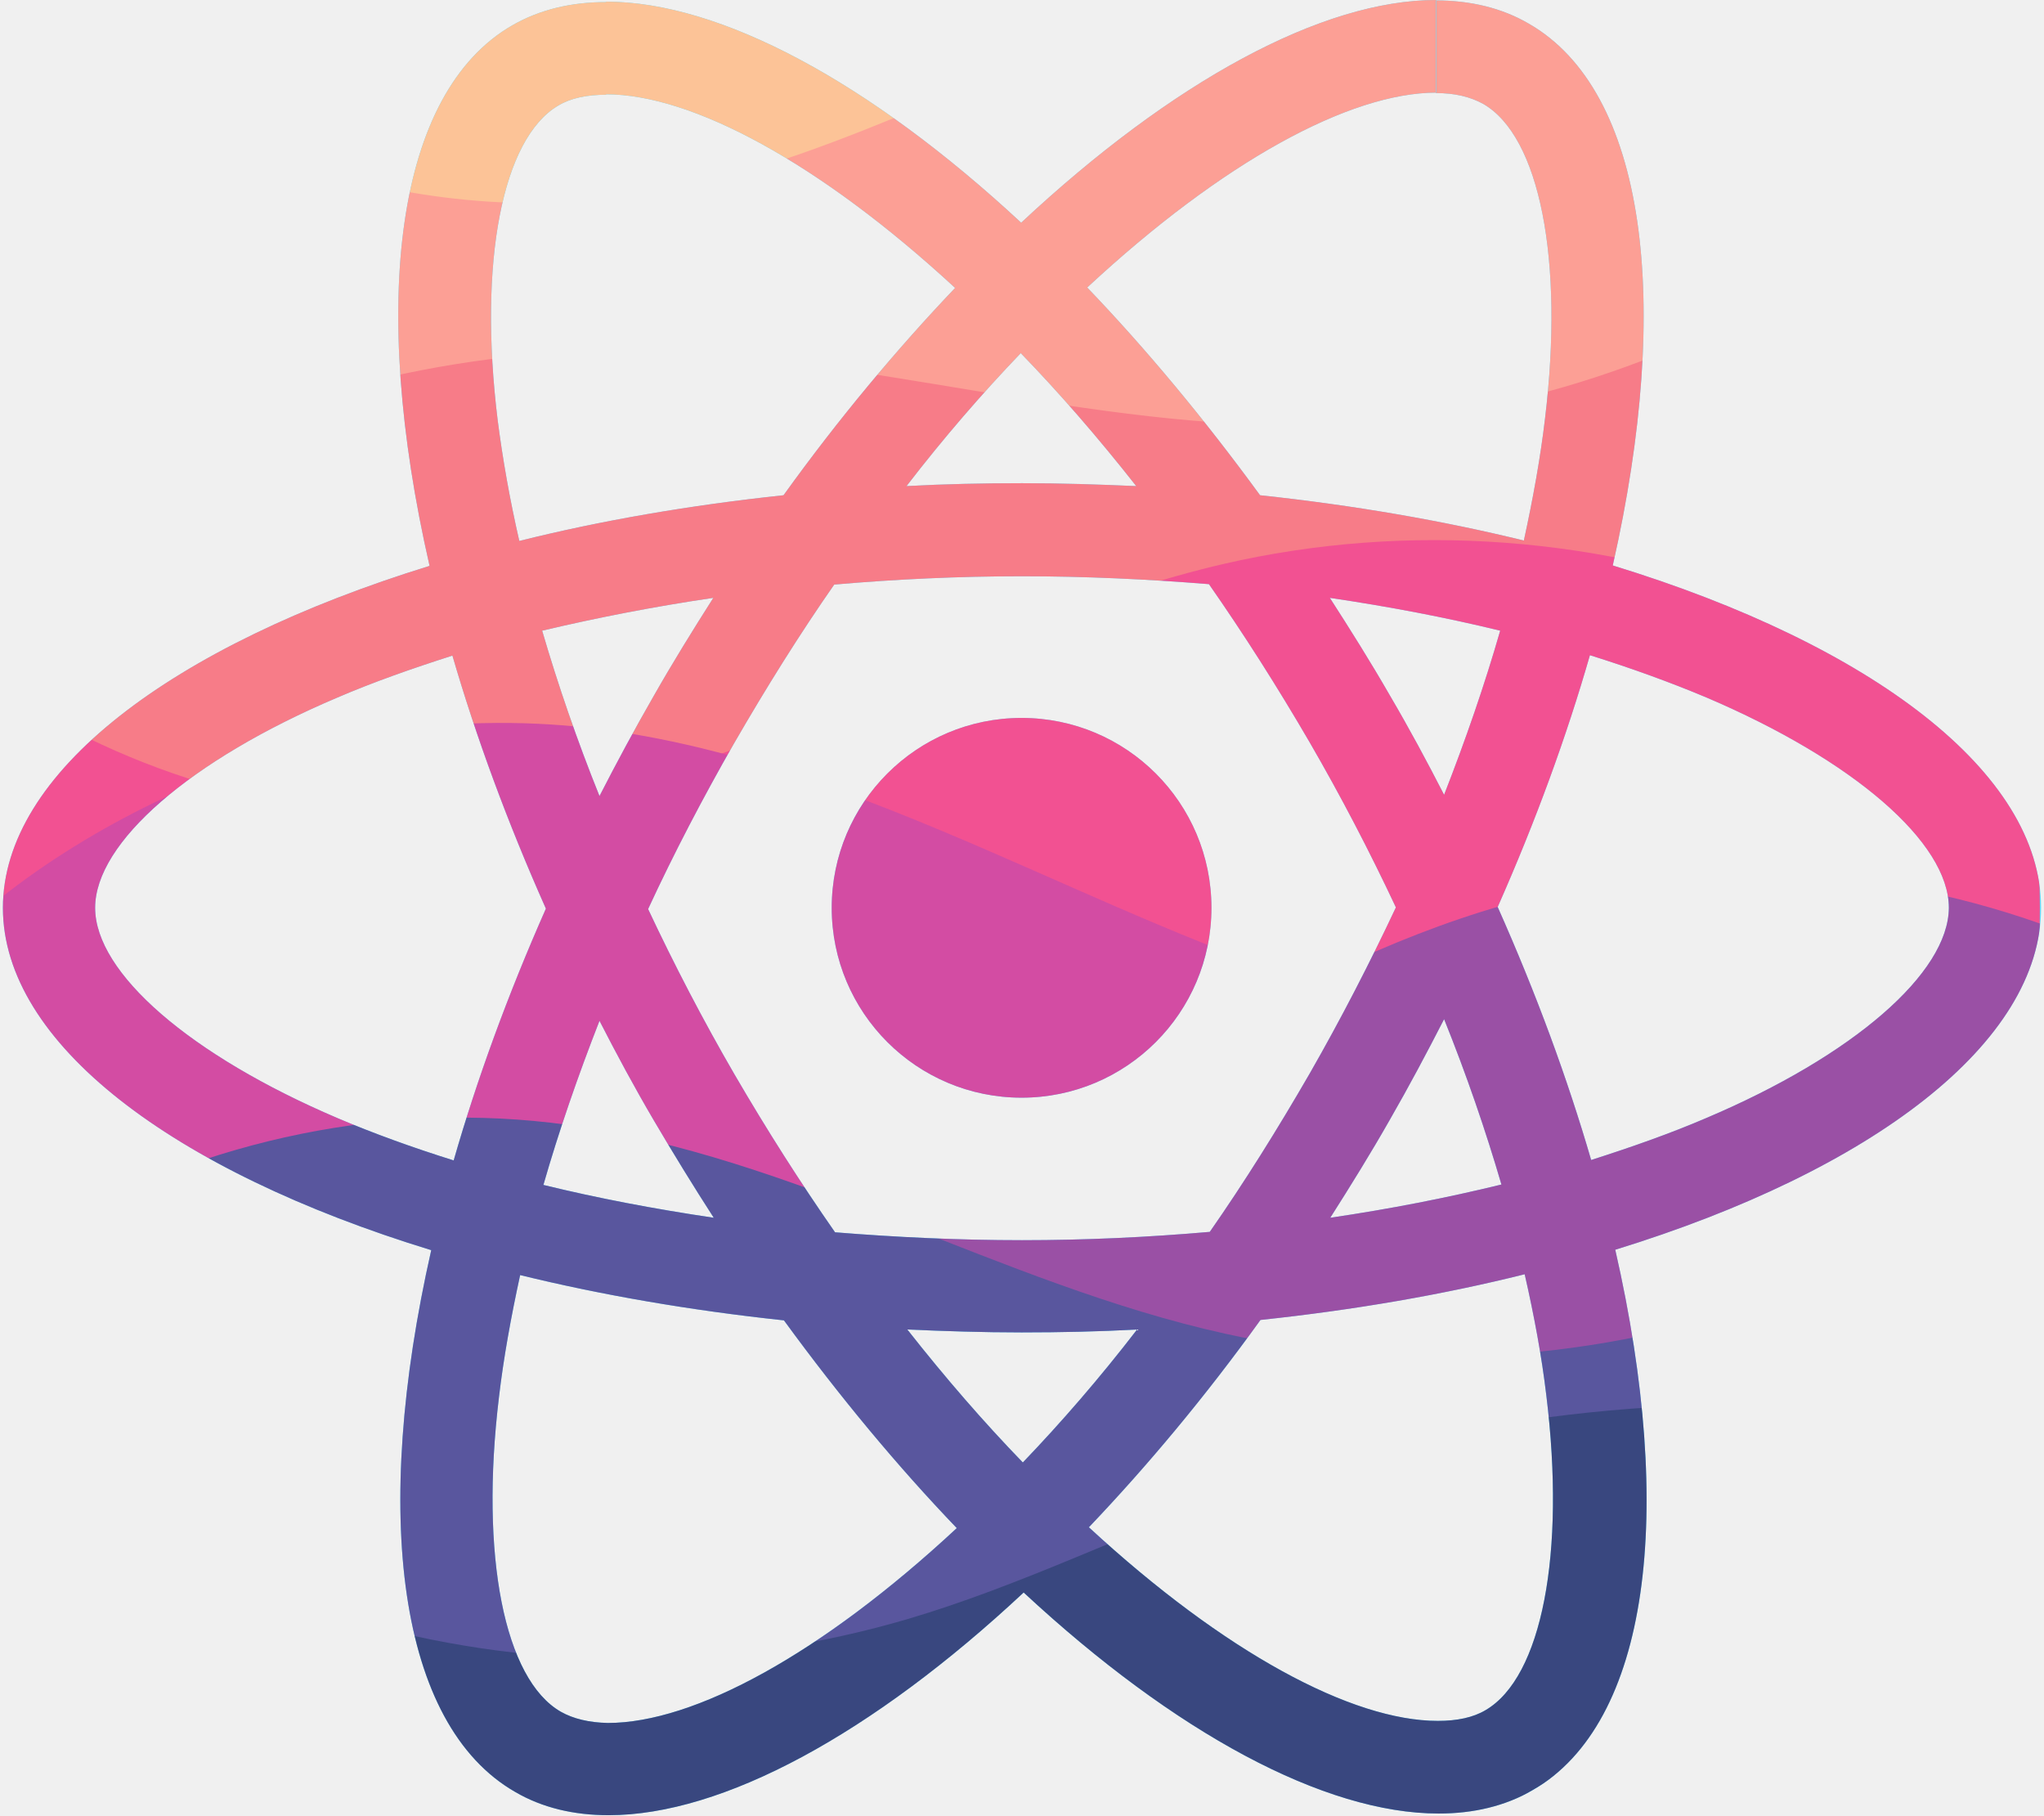
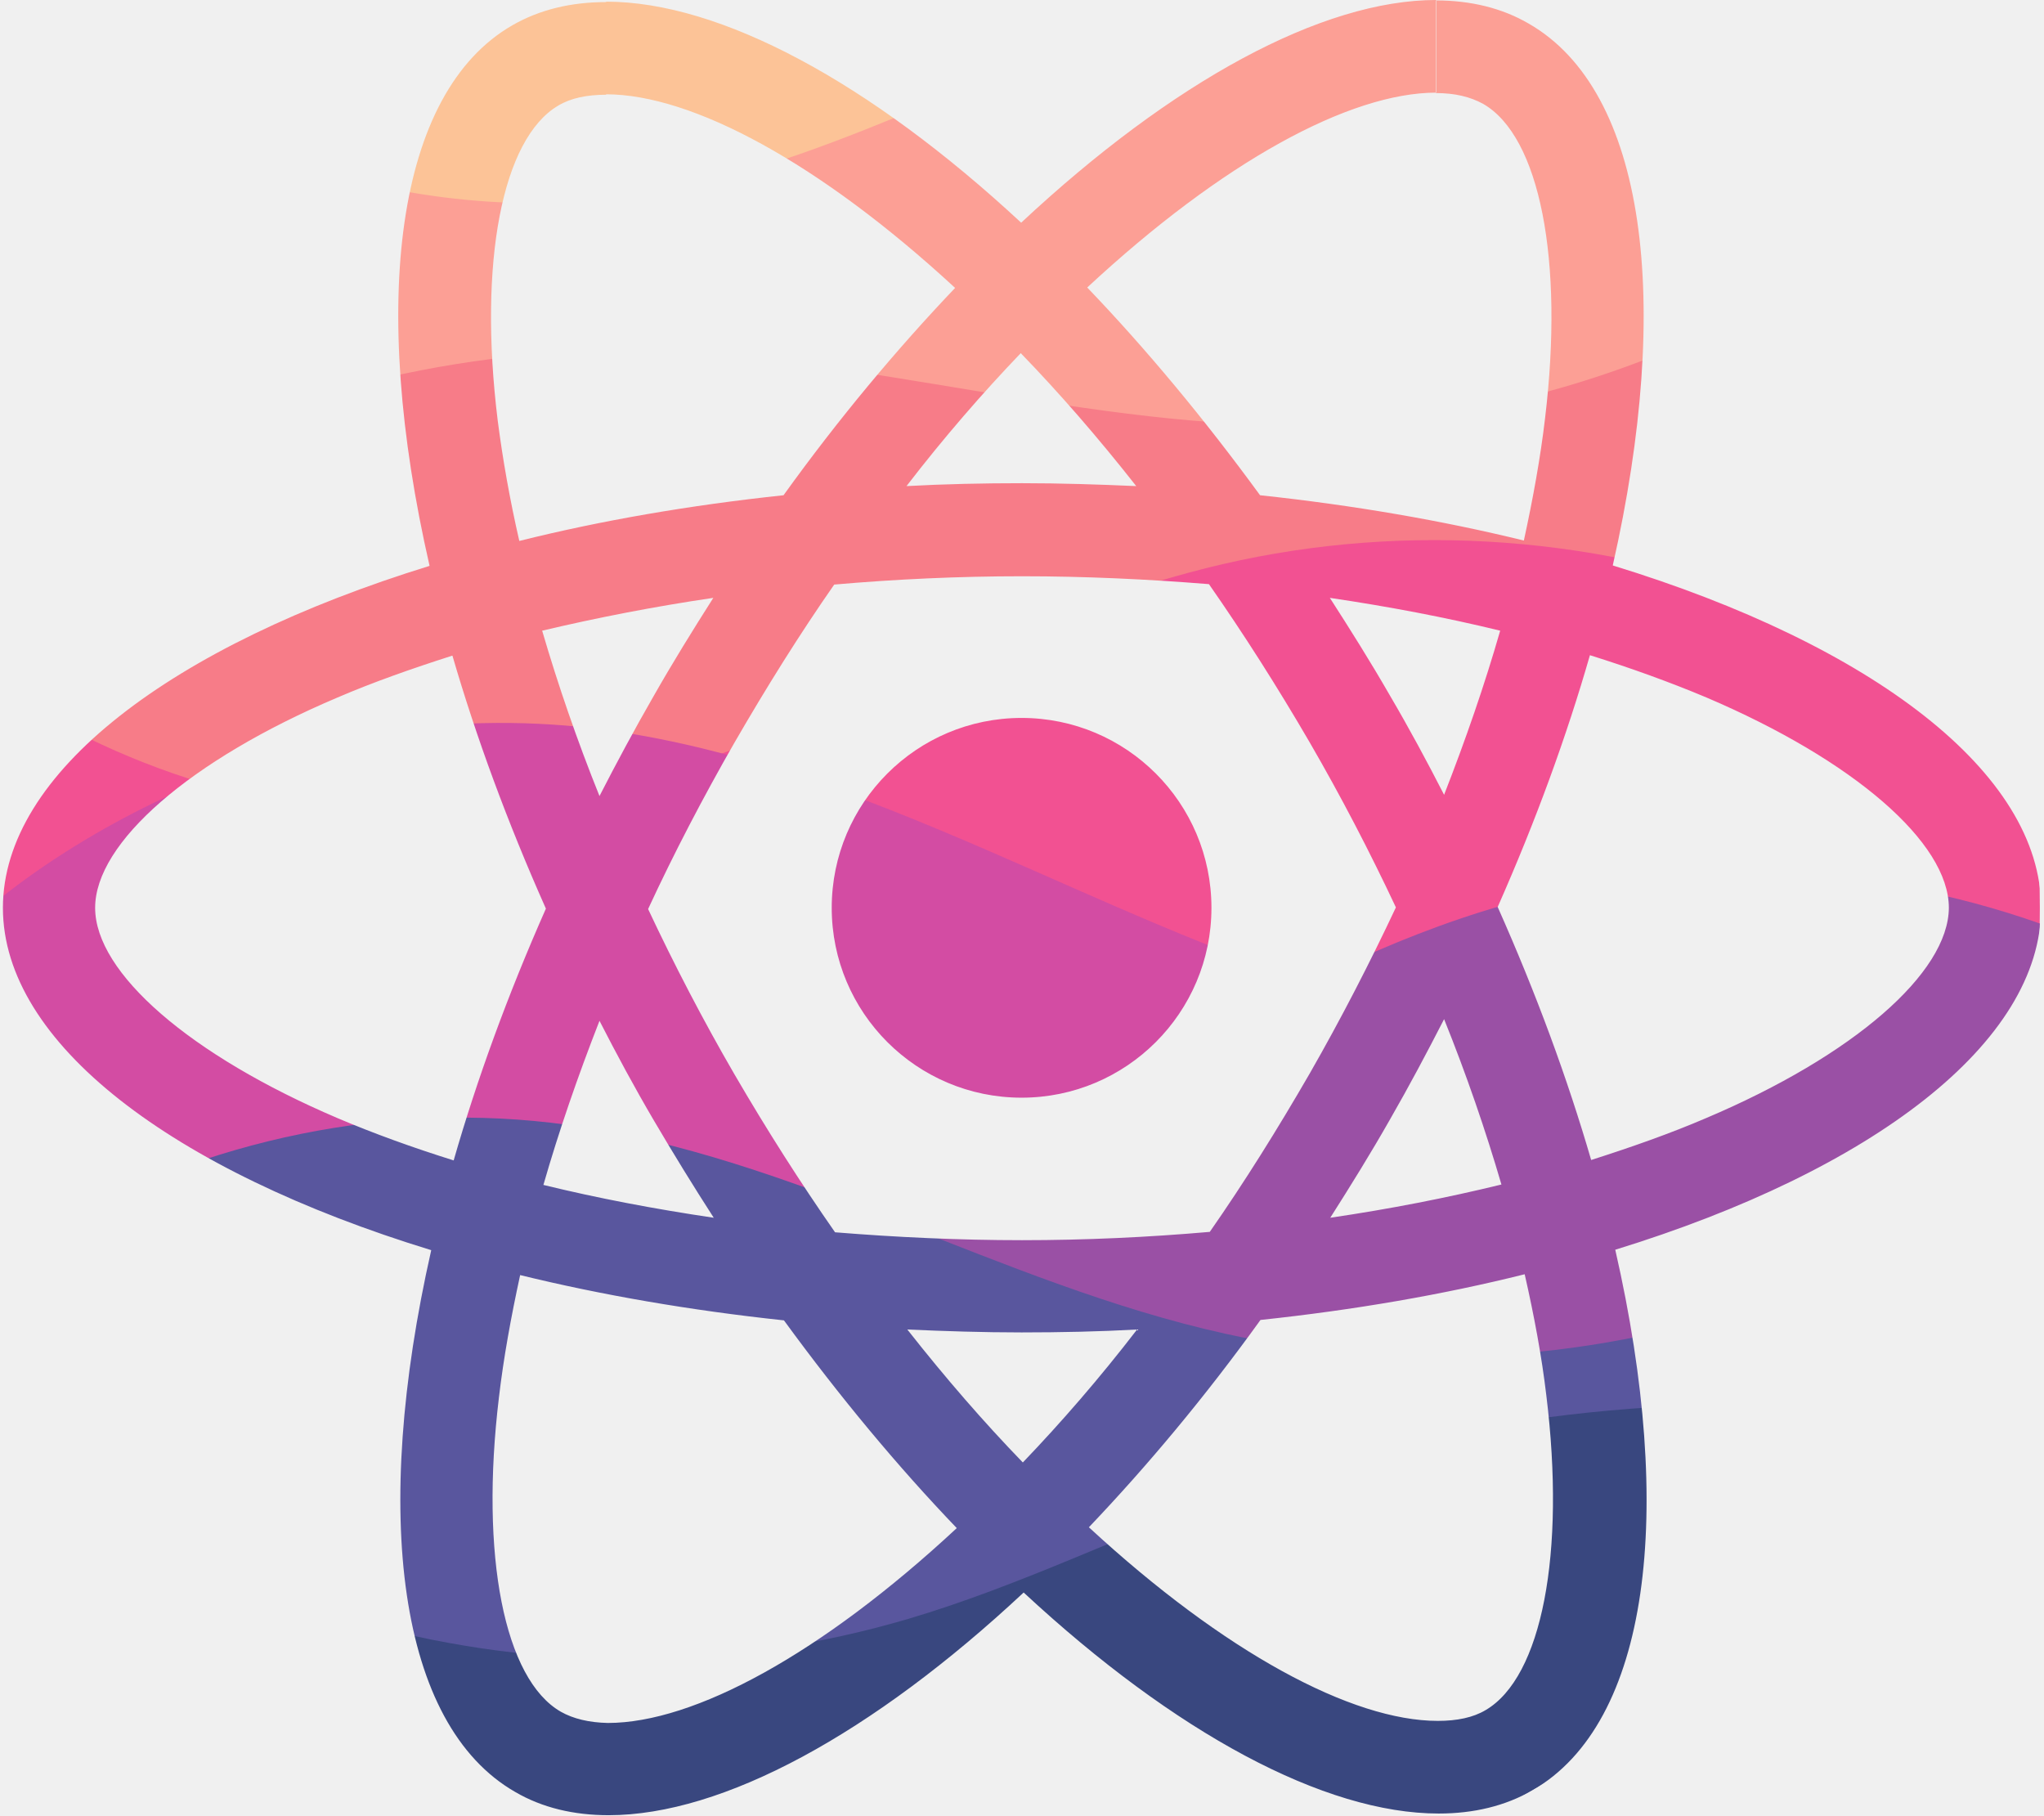
<svg xmlns="http://www.w3.org/2000/svg" xmlns:xlink="http://www.w3.org/1999/xlink" width="492px" height="437px" viewBox="0 0 492 437" version="1.1">
  <defs>
-     <path d="M491.3,218.5 C491.3,186 450.6,155.2 388.2,136.1 C402.6,72.5 396.2,21.9 368,5.7 C361.5,1.9 353.9,0.1 345.6,0.1 L345.6,22.4 C350.2,22.4 353.9,23.3 357,25 C370.6,32.8 376.5,62.5 371.9,100.7 C370.8,110.1 369,120 366.8,130.1 C347.2,125.3 325.8,121.6 303.3,119.2 C289.8,100.7 275.8,83.9 261.7,69.2 C294.3,38.9 324.9,22.3 345.7,22.3 L345.7,0 C345.7,0 345.7,0 345.7,0 C318.2,0 282.2,19.6 245.8,53.6 C209.4,19.8 173.4,0.4 145.9,0.4 L145.9,22.7 C166.6,22.7 197.3,39.2 229.9,69.3 C215.9,84 201.9,100.7 188.6,119.2 C166,121.6 144.6,125.3 125,130.2 C122.7,120.2 121,110.5 119.8,101.2 C115.1,63 120.9,33.3 134.4,25.4 C137.4,23.6 141.3,22.8 145.9,22.8 L145.9,0.5 C145.9,0.5 145.9,0.5 145.9,0.5 C137.5,0.5 129.9,2.3 123.3,6.1 C95.2,22.3 88.9,72.8 103.4,136.2 C41.2,155.4 0.7,186.1 0.7,218.5 C0.7,251 41.4,281.8 103.8,300.9 C89.4,364.5 95.8,415.1 124,431.3 C130.5,435.1 138.1,436.9 146.5,436.9 C174,436.9 210,417.3 246.4,383.3 C282.8,417.1 318.8,436.5 346.3,436.5 C354.7,436.5 362.3,434.7 368.9,430.9 C397,414.7 403.3,364.2 388.8,300.8 C450.8,281.7 491.3,250.9 491.3,218.5 Z M361.1,151.8 C357.4,164.7 352.8,178 347.6,191.3 C343.5,183.3 339.2,175.3 334.5,167.3 C329.9,159.3 325,151.5 320.1,143.9 C334.3,146 348,148.6 361.1,151.8 Z M315.3,258.3 C307.5,271.8 299.5,284.6 291.2,296.5 C276.3,297.8 261.2,298.5 246,298.5 C230.9,298.5 215.8,297.8 201,296.6 C192.7,284.7 184.6,272 176.8,258.6 C169.2,245.5 162.3,232.2 156,218.8 C162.2,205.4 169.2,192 176.7,178.9 C184.5,165.4 192.5,152.6 200.8,140.7 C215.7,139.4 230.8,138.7 246,138.7 C261.1,138.7 276.2,139.4 291,140.6 C299.3,152.5 307.4,165.2 315.2,178.6 C322.8,191.7 329.7,205 336,218.4 C329.7,231.8 322.8,245.2 315.3,258.3 Z M347.6,245.3 C353,258.7 357.6,272.1 361.4,285.1 C348.3,288.3 334.5,291 320.2,293.1 C325.1,285.4 330,277.5 334.6,269.4 C339.2,261.4 343.5,253.3 347.6,245.3 Z M246.2,352 C236.9,342.4 227.6,331.7 218.4,320 C227.4,320.4 236.6,320.7 245.9,320.7 C255.3,320.7 264.6,320.5 273.7,320 C264.7,331.7 255.4,342.4 246.2,352 Z M171.8,293.1 C157.6,291 143.9,288.4 130.8,285.2 C134.5,272.3 139.1,259 144.3,245.7 C148.4,253.7 152.7,261.7 157.4,269.7 C162.1,277.7 166.9,285.5 171.8,293.1 Z M245.7,85 C255,94.6 264.3,105.3 273.5,117 C264.5,116.6 255.3,116.3 246,116.3 C236.6,116.3 227.3,116.5 218.2,117 C227.2,105.3 236.5,94.6 245.7,85 Z M171.7,143.9 C166.8,151.6 161.9,159.5 157.3,167.6 C152.7,175.6 148.4,183.6 144.3,191.6 C138.9,178.2 134.3,164.8 130.5,151.8 C143.6,148.7 157.4,146 171.7,143.9 Z M81.2,269.1 C45.8,254 22.9,234.2 22.9,218.5 C22.9,202.8 45.8,182.9 81.2,167.9 C89.8,164.2 99.2,160.9 108.9,157.8 C114.6,177.4 122.1,197.8 131.4,218.7 C122.2,239.5 114.8,259.8 109.2,279.3 C99.3,276.2 89.9,272.8 81.2,269.1 Z M135,412 C121.4,404.2 115.5,374.5 120.1,336.3 C121.2,326.9 123,317 125.2,306.9 C144.8,311.7 166.2,315.4 188.7,317.8 C202.2,336.3 216.2,353.1 230.3,367.8 C197.7,398.1 167.1,414.7 146.3,414.7 C141.8,414.6 138,413.7 135,412 Z M372.2,335.8 C376.9,374 371.1,403.7 357.6,411.6 C354.6,413.4 350.7,414.2 346.1,414.2 C325.4,414.2 294.7,397.7 262.1,367.6 C276.1,352.9 290.1,336.2 303.4,317.7 C326,315.3 347.4,311.6 367,306.7 C369.3,316.8 371.1,326.5 372.2,335.8 Z M410.7,269.1 C402.1,272.8 392.7,276.1 383,279.2 C377.3,259.6 369.8,239.2 360.5,218.3 C369.7,197.5 377.1,177.2 382.7,157.7 C392.6,160.8 402,164.2 410.8,167.9 C446.2,183 469.1,202.8 469.1,218.5 C469,234.2 446.1,254.1 410.7,269.1 Z M245.9,264.2 C220.661,264.2 200.2,243.739 200.2,218.5 C200.2,193.261 220.661,172.8 245.9,172.8 C271.139,172.8 291.6,193.261 291.6,218.5 C291.6,243.739 271.139,264.2 245.9,264.2 Z" id="path-1" />
+     <path d="M491.3,218.5 C491.3,186 450.6,155.2 388.2,136.1 C402.6,72.5 396.2,21.9 368,5.7 C361.5,1.9 353.9,0.1 345.6,0.1 L345.6,22.4 C350.2,22.4 353.9,23.3 357,25 C370.6,32.8 376.5,62.5 371.9,100.7 C370.8,110.1 369,120 366.8,130.1 C347.2,125.3 325.8,121.6 303.3,119.2 C289.8,100.7 275.8,83.9 261.7,69.2 C294.3,38.9 324.9,22.3 345.7,22.3 L345.7,0 C345.7,0 345.7,0 345.7,0 C318.2,0 282.2,19.6 245.8,53.6 C209.4,19.8 173.4,0.4 145.9,0.4 L145.9,22.7 C166.6,22.7 197.3,39.2 229.9,69.3 C215.9,84 201.9,100.7 188.6,119.2 C166,121.6 144.6,125.3 125,130.2 C122.7,120.2 121,110.5 119.8,101.2 C115.1,63 120.9,33.3 134.4,25.4 C137.4,23.6 141.3,22.8 145.9,22.8 L145.9,0.5 C145.9,0.5 145.9,0.5 145.9,0.5 C137.5,0.5 129.9,2.3 123.3,6.1 C95.2,22.3 88.9,72.8 103.4,136.2 C41.2,155.4 0.7,186.1 0.7,218.5 C0.7,251 41.4,281.8 103.8,300.9 C89.4,364.5 95.8,415.1 124,431.3 C130.5,435.1 138.1,436.9 146.5,436.9 C174,436.9 210,417.3 246.4,383.3 C282.8,417.1 318.8,436.5 346.3,436.5 C354.7,436.5 362.3,434.7 368.9,430.9 C397,414.7 403.3,364.2 388.8,300.8 C450.8,281.7 491.3,250.9 491.3,218.5 Z M361.1,151.8 C357.4,164.7 352.8,178 347.6,191.3 C343.5,183.3 339.2,175.3 334.5,167.3 C329.9,159.3 325,151.5 320.1,143.9 C334.3,146 348,148.6 361.1,151.8 Z M315.3,258.3 C307.5,271.8 299.5,284.6 291.2,296.5 C276.3,297.8 261.2,298.5 246,298.5 C230.9,298.5 215.8,297.8 201,296.6 C192.7,284.7 184.6,272 176.8,258.6 C169.2,245.5 162.3,232.2 156,218.8 C162.2,205.4 169.2,192 176.7,178.9 C184.5,165.4 192.5,152.6 200.8,140.7 C215.7,139.4 230.8,138.7 246,138.7 C261.1,138.7 276.2,139.4 291,140.6 C299.3,152.5 307.4,165.2 315.2,178.6 C322.8,191.7 329.7,205 336,218.4 C329.7,231.8 322.8,245.2 315.3,258.3 Z M347.6,245.3 C353,258.7 357.6,272.1 361.4,285.1 C348.3,288.3 334.5,291 320.2,293.1 C325.1,285.4 330,277.5 334.6,269.4 C339.2,261.4 343.5,253.3 347.6,245.3 Z M246.2,352 C236.9,342.4 227.6,331.7 218.4,320 C227.4,320.4 236.6,320.7 245.9,320.7 C255.3,320.7 264.6,320.5 273.7,320 C264.7,331.7 255.4,342.4 246.2,352 Z M171.8,293.1 C157.6,291 143.9,288.4 130.8,285.2 C134.5,272.3 139.1,259 144.3,245.7 C148.4,253.7 152.7,261.7 157.4,269.7 C162.1,277.7 166.9,285.5 171.8,293.1 Z M245.7,85 C255,94.6 264.3,105.3 273.5,117 C264.5,116.6 255.3,116.3 246,116.3 C236.6,116.3 227.3,116.5 218.2,117 C227.2,105.3 236.5,94.6 245.7,85 Z M171.7,143.9 C166.8,151.6 161.9,159.5 157.3,167.6 C152.7,175.6 148.4,183.6 144.3,191.6 C138.9,178.2 134.3,164.8 130.5,151.8 C143.6,148.7 157.4,146 171.7,143.9 Z M81.2,269.1 C45.8,254 22.9,234.2 22.9,218.5 C22.9,202.8 45.8,182.9 81.2,167.9 C89.8,164.2 99.2,160.9 108.9,157.8 C114.6,177.4 122.1,197.8 131.4,218.7 C122.2,239.5 114.8,259.8 109.2,279.3 C99.3,276.2 89.9,272.8 81.2,269.1 Z M135,412 C121.4,404.2 115.5,374.5 120.1,336.3 C121.2,326.9 123,317 125.2,306.9 C144.8,311.7 166.2,315.4 188.7,317.8 C202.2,336.3 216.2,353.1 230.3,367.8 C197.7,398.1 167.1,414.7 146.3,414.7 C141.8,414.6 138,413.7 135,412 Z M372.2,335.8 C376.9,374 371.1,403.7 357.6,411.6 C354.6,413.4 350.7,414.2 346.1,414.2 C325.4,414.2 294.7,397.7 262.1,367.6 C276.1,352.9 290.1,336.2 303.4,317.7 C326,315.3 347.4,311.6 367,306.7 C369.3,316.8 371.1,326.5 372.2,335.8 Z M410.7,269.1 C402.1,272.8 392.7,276.1 383,279.2 C377.3,259.6 369.8,239.2 360.5,218.3 C369.7,197.5 377.1,177.2 382.7,157.7 C392.6,160.8 402,164.2 410.8,167.9 C446.2,183 469.1,202.8 469.1,218.5 C469,234.2 446.1,254.1 410.7,269.1 Z M245.9,264.2 C220.661,264.2 200.2,243.739 200.2,218.5 C200.2,193.261 220.661,172.8 245.9,172.8 C271.139,172.8 291.6,193.261 291.6,218.5 C291.6,243.739 271.139,264.2 245.9,264.2 Z" id="react-logo" />
  </defs>
-   <g id="React-Realm-Context-logo" stroke="none" stroke-width="1" fill="none" fill-rule="evenodd">
-     <mask id="mask-2" fill="white">
-       <use xlink:href="#path-1" />
+   <g id="react-realm-context-logo" stroke="none" stroke-width="1" fill="none" fill-rule="evenodd">
+     <mask id="react-logo-mask" fill="white">
+       <use xlink:href="#react-logo" />
    </mask>
-     <use id="Combined-Shape" fill="#61DAFB" fill-rule="nonzero" xlink:href="#path-1" />
-     <g id="realm-logo" mask="url(#mask-2)" fill-rule="nonzero">
+     <g id="realm-logo" mask="url(#react-logo-mask)" fill-rule="nonzero">
      <g transform="translate(0, -27)">
        <path d="M350.749,23.771 C318.821,8.529 283.102,0 245.4,0 C179.628,0 119.892,25.956 75.793,68.226 C28.908,113.166 433.733,63.387 350.749,23.771 Z" id="Melon" fill="#FCC397" />
        <path d="M437.997,92.205 C438.278,92.555 417.943,119.681 356.827,127.382 C233.468,142.926 21.681,144.569 22,143.869 C35.102,115.137 53.592,89.369 76.182,67.852 C102.799,76.147 131.77,78.213 159.173,73.173 C204.421,64.911 244.678,38.817 289.436,28.183 C309.302,23.42 330.946,22.028 351.33,23.644 C385.202,39.713 414.81,63.283 437.997,92.205 Z" id="Peach" fill="#FC9F95" />
        <path d="M488,208.067 C488.156,209.058 210.254,235.239 74.854,227.608 C30.739,225.122 4.704,198.39 5.003,196.93 C8.723,178.742 14.447,161.285 21.932,144.801 C61.049,123.342 107.071,110.957 151.697,111.446 C207.66,112.02 262.56,130.72 318.522,129.326 C360.082,128.266 401.973,114.972 437.287,93 C463.312,125.598 481.236,164.975 488,208.067 Z" id="Sexy-Salmon" fill="#F77C88" />
        <path d="M491,245.531 C491,246.894 490.967,249.611 490.967,249.611 C490.967,249.611 413.778,269.113 314.368,267.95 C175.13,266.32 -0.003,243.823 0,243.411 C0.138,227.094 1.862,211.156 5.025,195.744 C38.384,216.363 78.841,226.461 117.78,222.21 C148.744,218.85 178.155,207.373 206.831,195.159 C235.508,182.945 264.02,169.829 294.331,162.78 C338.856,152.451 386.487,156.058 429.052,172.862 C449.759,181.042 470.305,192.802 488.001,206.983 C489.975,219.542 491,232.417 491,245.531 Z" id="Flamingo" fill="#F25192" />
        <path d="M212.569,325.454 C138.917,339.116 12.522,323.358 12.204,322.384 C4.284,298.157 0,272.275 0,245.387 C0,244.677 0.003,243.967 0.009,243.259 C11.19,234.353 24.25,226.412 36.999,220.241 C68.532,204.87 104.314,198.459 139.197,201.911 C173.671,205.363 206.593,218.186 238.453,231.996 C265.295,243.63 291.963,256.198 319.825,264.882 C322.554,265.732 293.642,310.414 212.569,325.454 Z" id="Mulberry" fill="#D34CA3" />
        <path d="M482.178,310.909 C477.036,319.612 428.13,348.93 361.835,353.951 C274.057,360.599 170.362,334.009 204.76,320.477 C258.915,299.159 305.882,260.867 361.835,244.879 C403.633,232.879 449.967,234.776 491,249.276 C490.654,270.589 487.604,291.243 482.178,310.909 Z" id="Grape-Jelly" fill="#9A50A5" />
        <path d="M458.237,368.552 C415.84,442.359 108.348,460.868 63.428,411.22 C40.562,385.947 22.862,355.889 12,322.721 C49.761,301.079 93.965,291.888 136.453,297.715 C191.442,305.265 240.712,336.04 294.966,348.021 C338.761,357.705 385.171,354.669 427.332,339.404 C446.391,332.451 465.289,323.132 482,311.612 C476.448,331.745 468.41,350.843 458.237,368.552 Z" id="Indigo" fill="#59569E" />
        <path d="M459,367.042 C416.712,441.097 337.09,491 245.836,491 C173.737,491 108.9,459.849 64,410.247 C71.451,413.101 79.785,415.568 87.423,417.724 C130.136,429.527 176.115,429.199 218.583,416.659 C245.779,408.626 271.341,395.84 298.047,386.168 C349.007,367.756 405.097,361.272 459,367.042 Z" id="East-Bay" fill="#39477F" />
      </g>
    </g>
  </g>
</svg>
